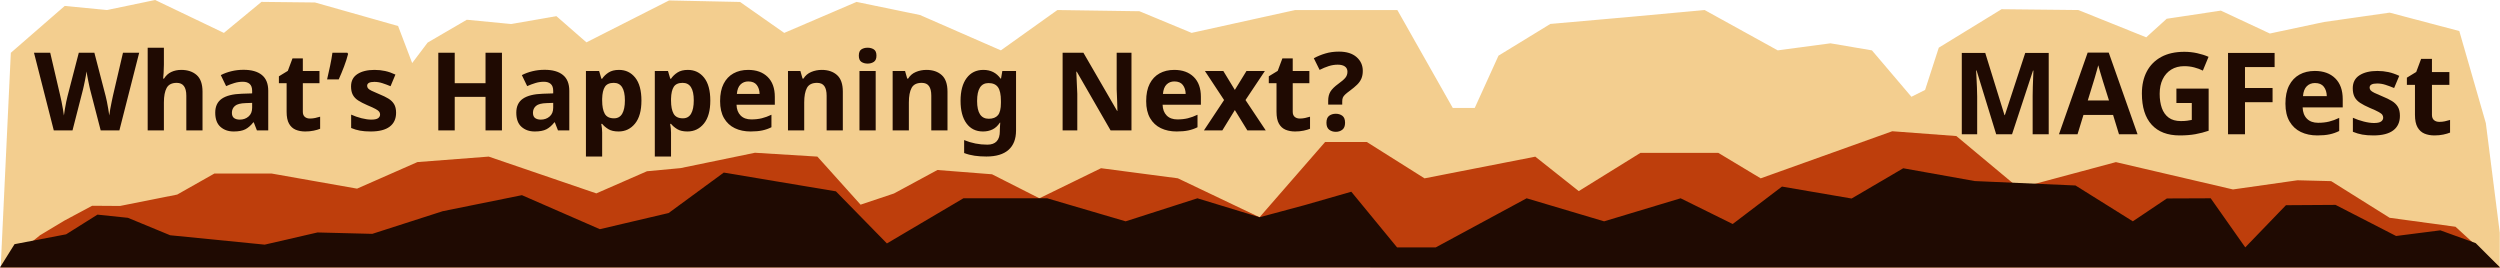
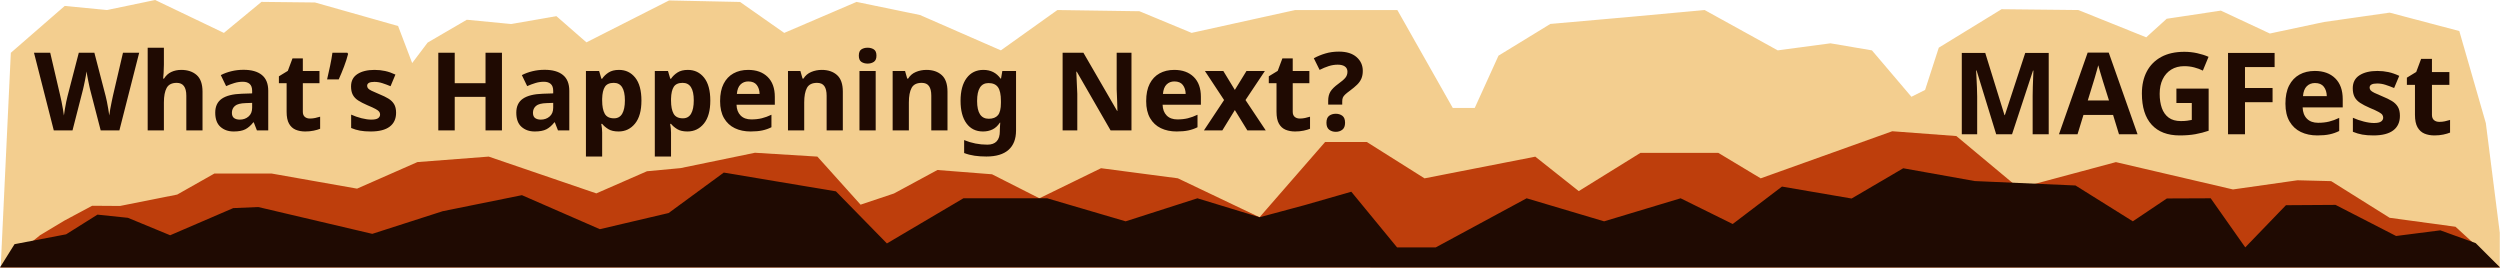
<svg xmlns="http://www.w3.org/2000/svg" viewBox="0 0 1953.07 208.91">
  <g id="Layer_3" data-name="Layer 3">
    <path id="Path_3" data-name="Path 3" d="M.54,208.91,8.46,41.25,50.57,4.64l33,3.2L121.21,0l53.7,25.71L204.27,1.47l41.84.47L311,20.32l11,28.94,12.09-16,30.59-17.83,34.65,3.34,35.37-6.14,23.42,20.46L522.69.35l55.48,1.18,34.49,24.18L669.15,1.49l49.59,10.24L781.9,39.35,826.06,7.84l64.12.94,40.73,16.91,80.92-17.85h79.82l43.29,76.49h17.17l18.55-40.84,40.51-24.79,60.42-5.34,60.12-5.52,57.09,31.51L1430,33.84l32.41,5.51,30.83,36.25,10.7-5.35,10.69-33L1563.68,7.2l60,.64,53,21.32,16-14.5,42.32-6.37,38.25,17.9,42.32-9,51.27-7.32,54.43,14.38L1942,96.16l10.9,85.65v27.1Z" fill="#f1c57b" opacity="0.85" style="isolation:isolate" />
    <path id="Path_2" data-name="Path 2" d="M1953,208.91l-34.69-31.76-51.45-7-45.71-28.64-26.27-.68L1744.45,148,1653,126.65,1577.17,147l-48.82-40.72-50.06-3.75-102.79,36.8-33.12-19.91h-60.81l-48.2,29.88-33.95-26.91-86.54,16.94-45.11-28.41h-32.54L984,169.72l-63.84-30.43-60-7.88-48.16,23.5-37-18.76-42.66-3.34-33.93,18.34-26.1,8.74-33.75-37.55-48.77-3-58.16,12-26.19,2.44-39.57,17.3L381.8,122.34l-55.68,4.27-47.18,20.76-66.75-11.8h-44.7L138.44,152,93.75,160.9,72,160.75,50.49,172.24,31.35,183.72,0,208.91Z" fill="#be3e0c" />
-     <path id="Path_1" data-name="Path 1" d="M0,208.91l11.36-18.16,40.3-7.7,24.48-15.38,23.8,2.49,33,13.63,73.85,7.33,41.26-9.52,42.79,1.09,55-17.69,61.9-12.53,60.89,26.58,53.7-12.62,43.1-31.61,87.61,14.66,39.84,40.7,59.76-35.27h65.48l61.26,18,56.08-18L984,169.72l35.4-9.52,36.27-10.42,35.76,43.49h30.22l71-38.36,60.52,18,59.78-18L1353.63,175l38.5-29.24,54.4,9.33,40.33-23.64,55.88,10,78.7,3.45,44.79,28,26.59-17.86,34.24-.14,27,38.35,31.78-32.94,38.75-.25,47.29,24.3,34.57-4.42,27.64,10,19,19Z" fill="#1f0a02" />
+     <path id="Path_1" data-name="Path 1" d="M0,208.91l11.36-18.16,40.3-7.7,24.48-15.38,23.8,2.49,33,13.63,49.27-21.21,19.55-.84,89.08,20.95,55-17.69,61.9-12.53,60.89,26.58,53.7-12.62,43.1-31.61,87.61,14.66,39.84,40.7,59.76-35.27h65.48l61.26,18,56.08-18L984,169.72l35.4-9.52,36.27-10.42,35.76,43.49h30.22l71-38.36,60.52,18,59.78-18L1353.63,175l38.5-29.24,54.4,9.33,40.33-23.64,55.88,10,78.7,3.45,44.79,28,26.59-17.86,34.24-.14,27,38.35,31.78-32.94,38.75-.25,47.29,24.3,34.57-4.42,27.64,10,19,19Z" fill="#1f0a02" />
  </g>
  <g id="Layer_2" data-name="Layer 2">
    <text transform="translate(26.55 101.87)" font-size="85" fill="#1f0a02" font-family="Tahoma-Bold, Tahoma" font-weight="700">What’s Happening Next?</text>
    <text transform="translate(1524.59 104.91)" font-size="89" fill="#1f0a02" font-family="Tahoma-Bold, Tahoma" font-weight="700">MAGFest</text>
  </g>
</svg>
